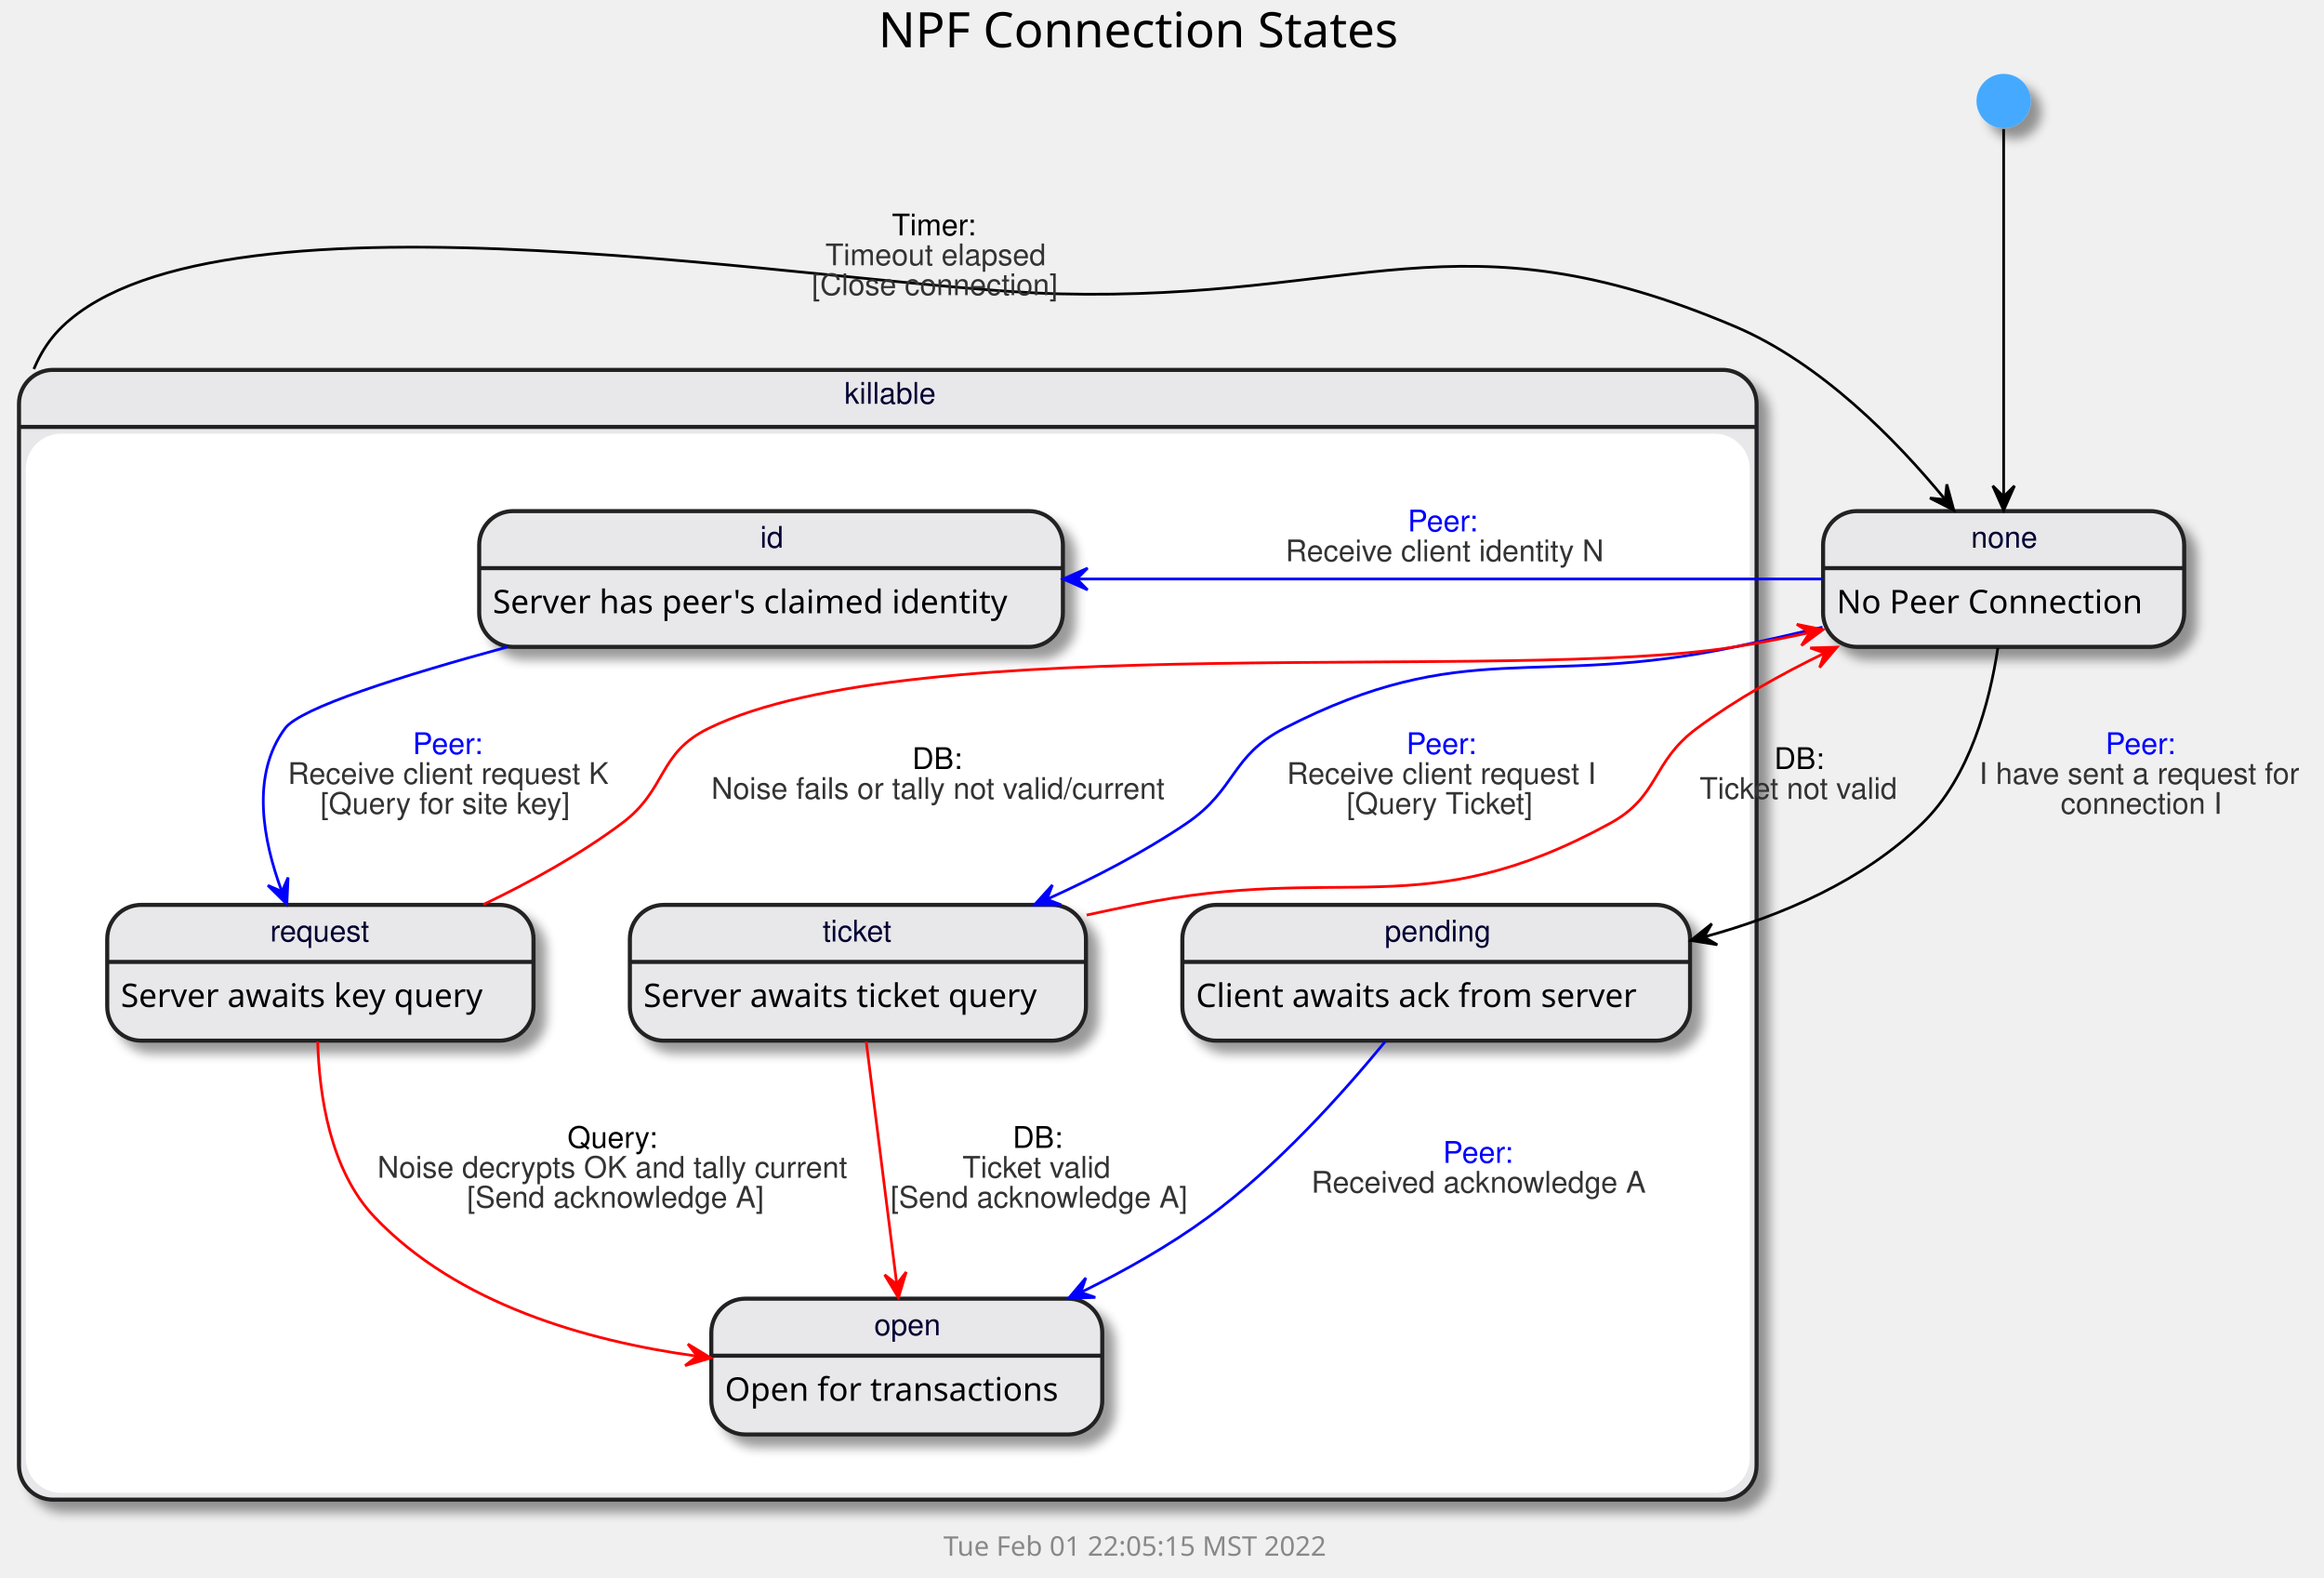
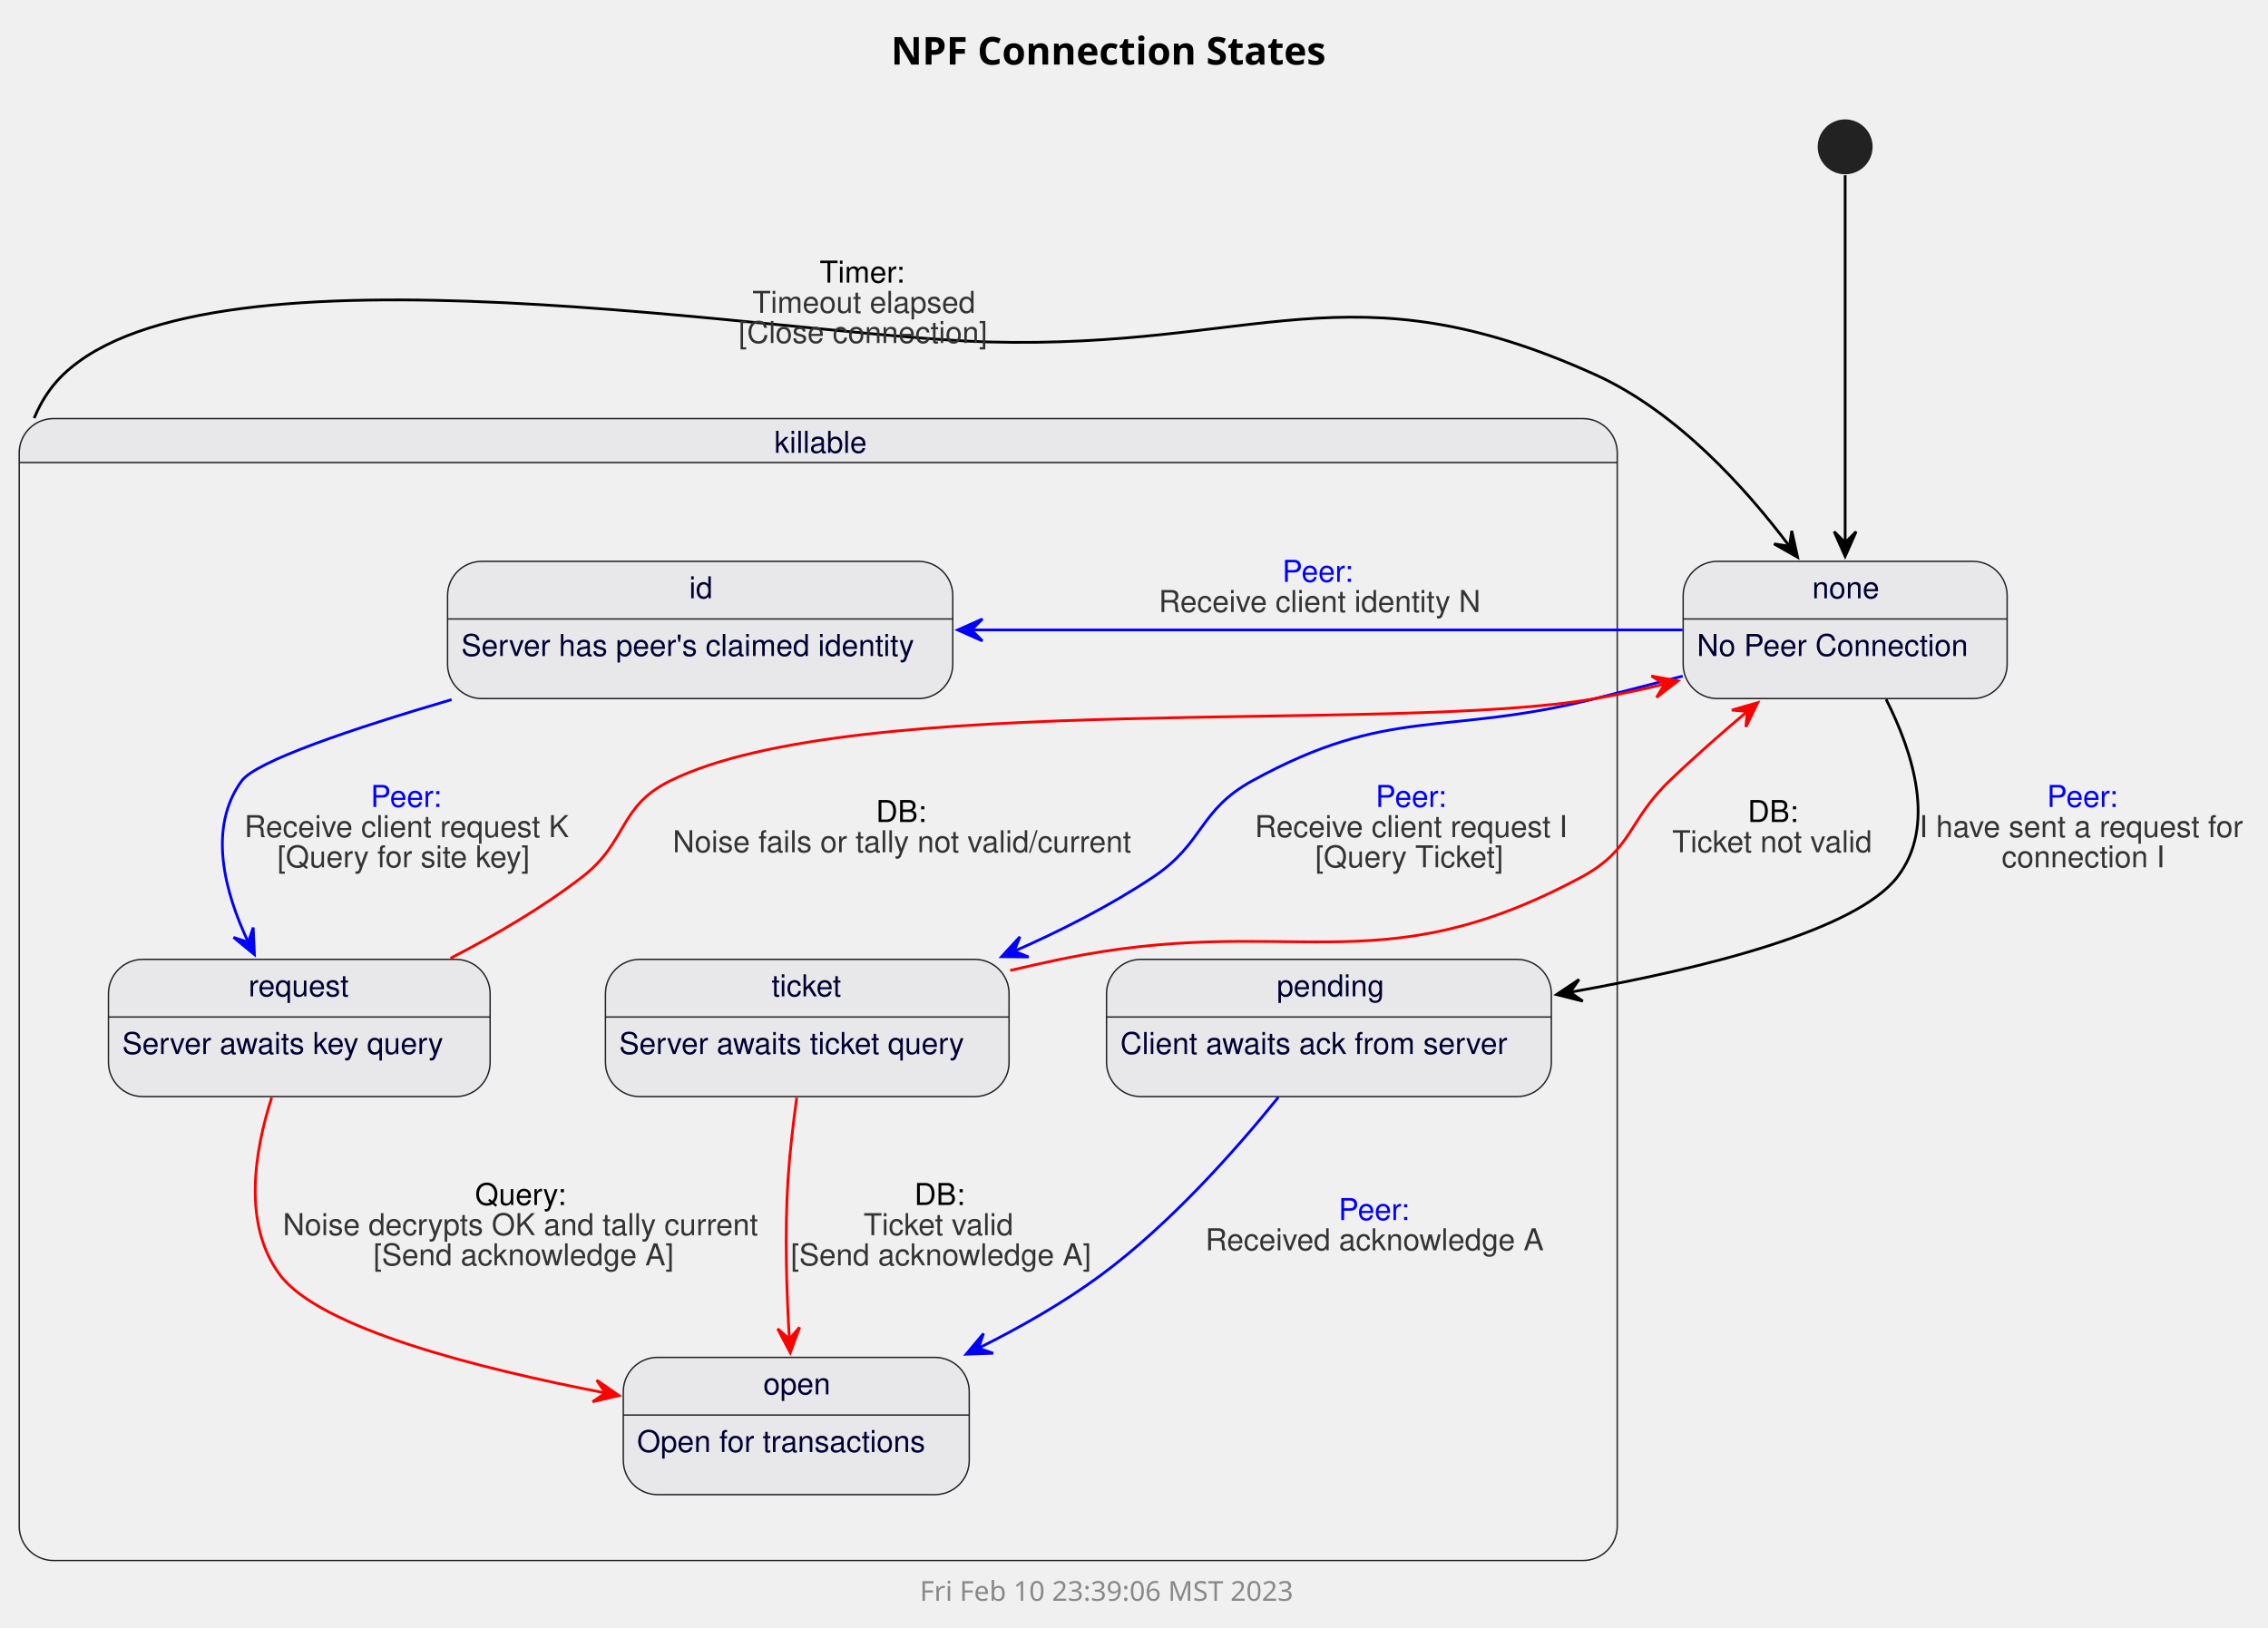
- <svg xmlns="http://www.w3.org/2000/svg" contentScriptType="application/ecmascript" contentStyleType="text/css" height="581px" preserveAspectRatio="none" style="width:856px;height:581px;background:#FFFFFF;" version="1.1" viewBox="0 0 856 581" width="856px" zoomAndPan="magnify">
-   <defs>
-     <filter height="300%" id="f1sxp6wixa579s" width="300%" x="-1" y="-1">
-       <feGaussianBlur result="blurOut" stdDeviation="2.0" />
-       <feColorMatrix in="blurOut" result="blurOut2" type="matrix" values="0 0 0 0 0 0 0 0 0 0 0 0 0 0 0 0 0 0 .4 0" />
-       <feOffset dx="4.0" dy="4.0" in="blurOut2" result="blurOut3" />
-       <feBlend in="SourceGraphic" in2="blurOut3" mode="normal" />
-     </filter>
-   </defs>
+ <svg xmlns="http://www.w3.org/2000/svg" contentStyleType="text/css" height="593px" preserveAspectRatio="none" style="width:826px;height:593px;background:#FFFFFF;" version="1.1" viewBox="0 0 826 593" width="826px" zoomAndPan="magnify">
+   <defs />
  <g>
-     <text fill="#000000" font-family="sans-serif" font-size="18" lengthAdjust="spacing" textLength="196" x="323.5" y="17.402">NPF Connection States</text>
-     <rect fill="#E8E8EA" filter="url(#f1sxp6wixa579s)" height="416" rx="12.5" ry="12.5" style="stroke:#202024;stroke-width:1.5;" width="640" x="7" y="136.199" />
-     <rect fill="#FFFFFF" height="389" rx="12.5" ry="12.5" style="stroke:#FFFFFF;stroke-width:1.0;" width="634" x="10" y="160.199" />
-     <line style="stroke:#202024;stroke-width:1.5;" x1="7" x2="647" y1="157.199" y2="157.199" />
-     <text fill="#000033" font-family="Helvetica" font-size="11" lengthAdjust="spacing" textLength="32" x="311" y="148.669">killable</text>
+     <text fill="#000000" font-family="sans-serif" font-size="14" font-weight="bold" lengthAdjust="spacing" textLength="163" x="324.5" y="23.535">NPF Connection States</text>
+     <g id="cluster_killable">
+       <path d="M19.5,152.488 L576.5,152.488 A12.5,12.5 0 0 1 589,164.988 L589,168.488 L7,168.488 L7,164.988 A12.5,12.5 0 0 1 19.5,152.488 " fill="#E8E8EA" style="stroke:#E8E8EA;stroke-width:1.0;" />
+       <rect fill="none" height="416" rx="12.5" ry="12.5" style="stroke:#202024;stroke-width:0.5;" width="582" x="7" y="152.488" />
+       <line style="stroke:#202024;stroke-width:0.5;" x1="7" x2="589" y1="168.488" y2="168.488" />
+       <text fill="#000033" font-family="Helvetica" font-size="11" lengthAdjust="spacing" textLength="32" x="282" y="164.958">killable</text>
+     </g>
    <g id="killable.ticket">
-       <rect fill="#E8E8EA" filter="url(#f1sxp6wixa579s)" height="50" rx="12.5" ry="12.5" style="stroke:#202024;stroke-width:1.5;" width="168" x="232" y="333.199" />
-       <line style="stroke:#202024;stroke-width:1.5;" x1="232" x2="400" y1="354.199" y2="354.199" />
-       <text fill="#000033" font-family="Helvetica" font-size="11" lengthAdjust="spacing" textLength="26" x="303" y="346.669">ticket</text>
-       <text fill="#000000" font-family="sans-serif" font-size="12" lengthAdjust="spacing" textLength="148" x="237" y="370.801">Server awaits ticket query</text>
+       <rect fill="#E8E8EA" height="50" rx="12.5" ry="12.5" style="stroke:#202024;stroke-width:0.5;" width="147" x="220.5" y="349.488" />
+       <line style="stroke:#202024;stroke-width:0.5;" x1="220.5" x2="367.5" y1="370.488" y2="370.488" />
+       <text fill="#000033" font-family="Helvetica" font-size="11" lengthAdjust="spacing" textLength="26" x="281" y="362.959">ticket</text>
+       <text fill="#000033" font-family="Helvetica" font-size="11" lengthAdjust="spacing" textLength="127" x="225.5" y="383.959">Server awaits ticket query</text>
    </g>
    <g id="killable.id">
-       <rect fill="#E8E8EA" filter="url(#f1sxp6wixa579s)" height="50" rx="12.5" ry="12.5" style="stroke:#202024;stroke-width:1.5;" width="215" x="176.5" y="188.199" />
-       <line style="stroke:#202024;stroke-width:1.5;" x1="176.5" x2="391.5" y1="209.199" y2="209.199" />
-       <text fill="#000033" font-family="Helvetica" font-size="11" lengthAdjust="spacing" textLength="8" x="280" y="201.669">id</text>
-       <text fill="#000000" font-family="sans-serif" font-size="12" lengthAdjust="spacing" textLength="195" x="181.5" y="225.801">Server has peer's claimed identity</text>
+       <rect fill="#E8E8EA" height="50" rx="12.5" ry="12.5" style="stroke:#202024;stroke-width:0.5;" width="184" x="163" y="204.488" />
+       <line style="stroke:#202024;stroke-width:0.5;" x1="163" x2="347" y1="225.488" y2="225.488" />
+       <text fill="#000033" font-family="Helvetica" font-size="11" lengthAdjust="spacing" textLength="8" x="251" y="217.958">id</text>
+       <text fill="#000033" font-family="Helvetica" font-size="11" lengthAdjust="spacing" textLength="164" x="168" y="238.958">Server has peer's claimed identity</text>
    </g>
    <g id="killable.request">
-       <rect fill="#E8E8EA" filter="url(#f1sxp6wixa579s)" height="50" rx="12.5" ry="12.5" style="stroke:#202024;stroke-width:1.5;" width="157" x="39.5" y="333.199" />
-       <line style="stroke:#202024;stroke-width:1.5;" x1="39.5" x2="196.5" y1="354.199" y2="354.199" />
-       <text fill="#000033" font-family="Helvetica" font-size="11" lengthAdjust="spacing" textLength="37" x="99.5" y="346.669">request</text>
-       <text fill="#000000" font-family="sans-serif" font-size="12" lengthAdjust="spacing" textLength="137" x="44.5" y="370.801">Server awaits key query</text>
+       <rect fill="#E8E8EA" height="50" rx="12.5" ry="12.5" style="stroke:#202024;stroke-width:0.5;" width="139" x="39.5" y="349.488" />
+       <line style="stroke:#202024;stroke-width:0.5;" x1="39.5" x2="178.5" y1="370.488" y2="370.488" />
+       <text fill="#000033" font-family="Helvetica" font-size="11" lengthAdjust="spacing" textLength="37" x="90.5" y="362.959">request</text>
+       <text fill="#000033" font-family="Helvetica" font-size="11" lengthAdjust="spacing" textLength="119" x="44.5" y="383.959">Server awaits key query</text>
    </g>
    <g id="killable.pending">
-       <rect fill="#E8E8EA" filter="url(#f1sxp6wixa579s)" height="50" rx="12.5" ry="12.5" style="stroke:#202024;stroke-width:1.5;" width="187" x="435.5" y="333.199" />
-       <line style="stroke:#202024;stroke-width:1.5;" x1="435.5" x2="622.5" y1="354.199" y2="354.199" />
-       <text fill="#000033" font-family="Helvetica" font-size="11" lengthAdjust="spacing" textLength="38" x="510" y="346.669">pending</text>
-       <text fill="#000000" font-family="sans-serif" font-size="12" lengthAdjust="spacing" textLength="167" x="440.5" y="370.801">Client awaits ack from server</text>
+       <rect fill="#E8E8EA" height="50" rx="12.5" ry="12.5" style="stroke:#202024;stroke-width:0.5;" width="162" x="403" y="349.488" />
+       <line style="stroke:#202024;stroke-width:0.5;" x1="403" x2="565" y1="370.488" y2="370.488" />
+       <text fill="#000033" font-family="Helvetica" font-size="11" lengthAdjust="spacing" textLength="38" x="465" y="362.959">pending</text>
+       <text fill="#000033" font-family="Helvetica" font-size="11" lengthAdjust="spacing" textLength="142" x="408" y="383.959">Client awaits ack from server</text>
    </g>
    <g id="killable.open">
-       <rect fill="#E8E8EA" filter="url(#f1sxp6wixa579s)" height="50" rx="12.5" ry="12.5" style="stroke:#202024;stroke-width:1.5;" width="144" x="262" y="478.199" />
-       <line style="stroke:#202024;stroke-width:1.5;" x1="262" x2="406" y1="499.199" y2="499.199" />
-       <text fill="#000033" font-family="Helvetica" font-size="11" lengthAdjust="spacing" textLength="24" x="322" y="491.669">open</text>
-       <text fill="#000000" font-family="sans-serif" font-size="12" lengthAdjust="spacing" textLength="124" x="267" y="515.801">Open for transactions</text>
+       <rect fill="#E8E8EA" height="50" rx="12.5" ry="12.5" style="stroke:#202024;stroke-width:0.5;" width="126" x="227" y="494.488" />
+       <line style="stroke:#202024;stroke-width:0.5;" x1="227" x2="353" y1="515.488" y2="515.488" />
+       <text fill="#000033" font-family="Helvetica" font-size="11" lengthAdjust="spacing" textLength="24" x="278" y="507.959">open</text>
+       <text fill="#000033" font-family="Helvetica" font-size="11" lengthAdjust="spacing" textLength="106" x="232" y="528.958">Open for transactions</text>
    </g>
-     <ellipse cx="738" cy="37.199" fill="#44AAFF" filter="url(#f1sxp6wixa579s)" rx="10" ry="10" style="stroke:none;stroke-width:1.0;" />
+     <ellipse cx="672" cy="53.488" fill="#222222" rx="10" ry="10" style="stroke:none;stroke-width:1.0;" />
    <g id="none">
-       <rect fill="#E8E8EA" filter="url(#f1sxp6wixa579s)" height="50" rx="12.5" ry="12.5" style="stroke:#202024;stroke-width:1.5;" width="133" x="671.5" y="188.199" />
-       <line style="stroke:#202024;stroke-width:1.5;" x1="671.5" x2="804.5" y1="209.199" y2="209.199" />
-       <text fill="#000033" font-family="Helvetica" font-size="11" lengthAdjust="spacing" textLength="24" x="726" y="201.669">none</text>
-       <text fill="#000000" font-family="sans-serif" font-size="12" lengthAdjust="spacing" textLength="113" x="676.5" y="225.801">No Peer Connection</text>
+       <rect fill="#E8E8EA" height="50" rx="12.5" ry="12.5" style="stroke:#202024;stroke-width:0.5;" width="118" x="613" y="204.488" />
+       <line style="stroke:#202024;stroke-width:0.5;" x1="613" x2="731" y1="225.488" y2="225.488" />
+       <text fill="#000033" font-family="Helvetica" font-size="11" lengthAdjust="spacing" textLength="24" x="660" y="217.958">none</text>
+       <text fill="#000033" font-family="Helvetica" font-size="11" lengthAdjust="spacing" textLength="98" x="618" y="238.958">No Peer Connection</text>
    </g>
-     <path d="M738,47.549 C738,72.689 738,142.469 738,182.659 " fill="none" id="*start-to-none" style="stroke:#000000;stroke-width:1.0;" />
-     <polygon fill="#000000" points="738,187.889,742,178.889,738,182.889,734,178.889,738,187.889" style="stroke:#000000;stroke-width:1.0;" />
-     <path d="M671.29,230.939 C660.52,233.479 649.47,235.989 639,238.199 C565.65,253.709 539.67,233.909 473,268.199 C453.16,278.409 455.47,290.679 437,303.199 C421.33,313.819 403.24,323.179 385.9,331.009 " fill="none" id="none-to-ticket" style="stroke:#0000FF;stroke-width:1.0;" />
-     <polygon fill="#0000FF" points="381.03,333.179,390.879,333.185,385.6,331.151,387.634,325.873,381.03,333.179" style="stroke:#0000FF;stroke-width:1.0;" />
-     <text fill="#0000FF" font-family="Helvetica" font-size="11" lengthAdjust="spacing" textLength="26" x="518" y="277.669">Peer:</text>
-     <text fill="#333333" font-family="Helvetica" font-size="11" lengthAdjust="spacing" textLength="114" x="474" y="288.669">Receive client request I</text>
-     <text fill="#333333" font-family="Helvetica" font-size="11" lengthAdjust="spacing" textLength="70" x="496" y="299.669">[Query Ticket]</text>
-     <path d="M400.24,336.949 C406.24,335.639 412.21,334.379 418,333.199 C495.33,317.489 523.75,341.029 593,303.199 C611.5,293.099 608.07,280.749 625,268.199 C639.29,257.609 655.99,248.269 672.09,240.469 " fill="none" id="ticket-to-none" style="stroke:#FF0000;stroke-width:1.0;" />
-     <polygon fill="#FF0000" points="676.62,238.309,666.775,238.581,672.109,240.465,670.224,245.799,676.62,238.309" style="stroke:#FF0000;stroke-width:1.0;" />
-     <text fill="#000000" font-family="Helvetica" font-size="11" lengthAdjust="spacing" textLength="18" x="653.5" y="283.169">DB:</text>
-     <text fill="#333333" font-family="Helvetica" font-size="11" lengthAdjust="spacing" textLength="73" x="626" y="294.169">Ticket not valid</text>
-     <path d="M319.05,383.459 C322.16,408.109 326.97,446.329 330.29,472.709 " fill="none" id="ticket-to-open" style="stroke:#FF0000;stroke-width:1.0;" />
-     <polygon fill="#FF0000" points="330.93,477.819,333.766,468.387,330.301,472.859,325.83,469.394,330.93,477.819" style="stroke:#FF0000;stroke-width:1.0;" />
-     <text fill="#000000" font-family="Helvetica" font-size="11" lengthAdjust="spacing" textLength="18" x="373" y="422.669">DB:</text>
-     <text fill="#333333" font-family="Helvetica" font-size="11" lengthAdjust="spacing" textLength="55" x="354.5" y="433.669">Ticket valid</text>
-     <text fill="#333333" font-family="Helvetica" font-size="11" lengthAdjust="spacing" textLength="108" x="328" y="444.669">[Send acknowledge A]</text>
-     <path d="M716.4,183.849 C698.41,161.969 670.68,133.639 639,120.199 C537,76.939 500.76,110.869 390,108.199 C308.42,106.239 81.9,63.729 23,120.199 C19.433,123.619 16.602,127.544 14.382,131.806 C13.828,132.871 13.311,133.958 12.831,135.062 C12.71,135.338 12.593,135.616 12.477,135.894 " fill="none" id="none-backto-killable" style="stroke:#000000;stroke-width:1.0;" />
-     <polygon fill="#000000" points="719.64,187.859,717.069,178.352,716.487,183.979,710.86,183.397,719.64,187.859" style="stroke:#000000;stroke-width:1.0;" />
-     <text fill="#000000" font-family="Helvetica" font-size="11" lengthAdjust="spacing" textLength="31" x="328.5" y="86.669">Timer:</text>
-     <text fill="#333333" font-family="Helvetica" font-size="11" lengthAdjust="spacing" textLength="80" x="304" y="97.669">Timeout elapsed</text>
-     <text fill="#333333" font-family="Helvetica" font-size="11" lengthAdjust="spacing" textLength="90" x="299" y="108.669">[Close connection]</text>
-     <path d="M671.27,213.199 C599.17,213.199 483.03,213.199 396.71,213.199 " fill="none" id="none-to-id" style="stroke:#0000FF;stroke-width:1.0;" />
-     <polygon fill="#0000FF" points="391.59,213.199,400.59,217.199,396.59,213.199,400.59,209.199,391.59,213.199" style="stroke:#0000FF;stroke-width:1.0;" />
-     <text fill="#0000FF" font-family="Helvetica" font-size="11" lengthAdjust="spacing" textLength="26" x="518.5" y="195.669">Peer:</text>
-     <text fill="#333333" font-family="Helvetica" font-size="11" lengthAdjust="spacing" textLength="116" x="473.5" y="206.669">Receive client identity N</text>
-     <path d="M186.99,238.209 C147.89,248.849 110.61,260.639 105,268.199 C92.3,285.299 96.83,309.459 103.83,328.289 " fill="none" id="id-to-request" style="stroke:#0000FF;stroke-width:1.0;" />
-     <polygon fill="#0000FF" points="105.65,332.949,106.11,323.111,103.835,328.29,98.656,326.015,105.65,332.949" style="stroke:#0000FF;stroke-width:1.0;" />
-     <text fill="#0000FF" font-family="Helvetica" font-size="11" lengthAdjust="spacing" textLength="26" x="152" y="277.669">Peer:</text>
-     <text fill="#333333" font-family="Helvetica" font-size="11" lengthAdjust="spacing" textLength="118" x="106" y="288.669">Receive client request K</text>
-     <text fill="#333333" font-family="Helvetica" font-size="11" lengthAdjust="spacing" textLength="94" x="118" y="299.669">[Query for site key]</text>
-     <path d="M117.02,383.499 C117.56,403.409 121.61,431.009 138,448.199 C168.42,480.109 215.8,493.729 256.37,499.319 " fill="none" id="request-to-open" style="stroke:#FF0000;stroke-width:1.0;" />
-     <polygon fill="#FF0000" points="261.79,500.029,253.379,494.905,256.832,499.386,252.35,502.839,261.79,500.029" style="stroke:#FF0000;stroke-width:1.0;" />
-     <text fill="#000000" font-family="Helvetica" font-size="11" lengthAdjust="spacing" textLength="34" x="209" y="422.669">Query:</text>
-     <text fill="#333333" font-family="Helvetica" font-size="11" lengthAdjust="spacing" textLength="174" x="139" y="433.669">Noise decrypts OK and tally current</text>
-     <text fill="#333333" font-family="Helvetica" font-size="11" lengthAdjust="spacing" textLength="108" x="172" y="444.669">[Send acknowledge A]</text>
-     <path d="M178,333.089 C195.24,324.839 213.55,314.739 229,303.199 C245.89,290.589 242.06,277.459 261,268.199 C336.7,231.189 555.79,251.499 639,238.199 C647.91,236.769 657.21,234.959 666.38,232.979 " fill="none" id="request-to-none" style="stroke:#FF0000;stroke-width:1.0;" />
-     <polygon fill="#FF0000" points="671.46,231.859,661.811,229.886,666.577,232.933,663.529,237.699,671.46,231.859" style="stroke:#FF0000;stroke-width:1.0;" />
-     <text fill="#000000" font-family="Helvetica" font-size="11" lengthAdjust="spacing" textLength="18" x="336" y="283.169">DB:</text>
-     <text fill="#333333" font-family="Helvetica" font-size="11" lengthAdjust="spacing" textLength="166" x="262" y="294.169">Noise fails or tally not valid/current</text>
-     <path d="M735.87,238.589 C732.85,258.549 725.57,286.189 708,303.199 C686.29,324.229 656.69,337.099 627.81,344.969 " fill="none" id="none-to-pending" style="stroke:#000000;stroke-width:1.0;" />
-     <polygon fill="#000000" points="622.81,346.289,632.531,347.873,627.646,345.02,630.499,340.135,622.81,346.289" style="stroke:#000000;stroke-width:1.0;" />
-     <text fill="#0000FF" font-family="Helvetica" font-size="11" lengthAdjust="spacing" textLength="26" x="775.5" y="277.669">Peer:</text>
-     <text fill="#333333" font-family="Helvetica" font-size="11" lengthAdjust="spacing" textLength="119" x="729" y="288.669">I have sent a request for</text>
-     <text fill="#333333" font-family="Helvetica" font-size="11" lengthAdjust="spacing" textLength="59" x="759" y="299.669">connection I</text>
-     <path d="M510.3,383.419 C494.46,402.749 470.34,429.579 445,448.199 C430.83,458.609 414.35,467.889 398.49,475.689 " fill="none" id="pending-to-open" style="stroke:#0000FF;stroke-width:1.0;" />
-     <polygon fill="#0000FF" points="393.59,478.069,403.433,477.735,398.087,475.885,399.938,470.539,393.59,478.069" style="stroke:#0000FF;stroke-width:1.0;" />
-     <text fill="#0000FF" font-family="Helvetica" font-size="11" lengthAdjust="spacing" textLength="26" x="531.5" y="428.169">Peer:</text>
-     <text fill="#333333" font-family="Helvetica" font-size="11" lengthAdjust="spacing" textLength="123" x="483" y="439.169">Received acknowledge A</text>
-     <text fill="#888888" font-family="sans-serif" font-size="10" lengthAdjust="spacing" textLength="148" x="347.5" y="572.867">Tue Feb 01 22:05:15 MST 2022</text>
+     <g id="link_*start_none">
+       <path d="M672,63.838 C672,88.768 672,157.628 672,197.958 " fill="none" id="*start-to-none" style="stroke:#000000;stroke-width:1.0;" />
+       <polygon fill="#000000" points="672,202.668,676,193.668,672,197.668,668,193.668,672,202.668" style="stroke:#000000;stroke-width:1.0;" />
+     </g>
+     <g id="link_none_ticket">
+       <path d="M612.82,246.298 C602.23,249.068 591.3,251.898 581,254.488 C525.6,268.438 506.04,256.928 456,284.488 C436.45,295.258 438.57,307.108 420,319.488 C404.43,329.868 386.55,338.968 369.23,346.588 " fill="none" id="none-to-ticket" style="stroke:#0000FF;stroke-width:1.0;" />
+       <polygon fill="#0000FF" points="364.77,348.518,374.618,348.613,369.358,346.531,371.44,341.271,364.77,348.518" style="stroke:#0000FF;stroke-width:1.0;" />
+       <text fill="#0000FF" font-family="Helvetica" font-size="11" lengthAdjust="spacing" textLength="26" x="501" y="293.959">Peer:</text>
+       <text fill="#333333" font-family="Helvetica" font-size="11" lengthAdjust="spacing" textLength="114" x="457" y="304.959">Receive client request I</text>
+       <text fill="#333333" font-family="Helvetica" font-size="11" lengthAdjust="spacing" textLength="70" x="479" y="315.959">[Query Ticket]</text>
+     </g>
+     <g id="link_ticket_none">
+       <path d="M367.92,353.528 C374.02,352.088 380.1,350.718 386,349.488 C469.68,332.008 500.7,359.978 576,319.488 C594.56,309.508 592.8,299.088 608,284.488 C616.93,275.908 627,267.068 636.46,259.078 " fill="none" id="ticket-to-none" style="stroke:#FF0000;stroke-width:1.0;" />
+       <polygon fill="#FF0000" points="640.18,255.958,630.715,258.682,636.351,259.173,635.859,264.809,640.18,255.958" style="stroke:#FF0000;stroke-width:1.0;" />
+       <text fill="#000000" font-family="Helvetica" font-size="11" lengthAdjust="spacing" textLength="18" x="636.5" y="299.459">DB:</text>
+       <text fill="#333333" font-family="Helvetica" font-size="11" lengthAdjust="spacing" textLength="73" x="609" y="310.459">Ticket not valid</text>
+     </g>
+     <g id="link_ticket_open">
+       <path d="M290.16,399.888 C288.88,409.128 287.63,419.768 287,429.488 C285.74,448.998 286.46,470.958 287.51,488.178 " fill="none" id="ticket-to-open" style="stroke:#FF0000;stroke-width:1.0;" />
+       <polygon fill="#FF0000" points="287.81,492.778,291.211,483.535,287.482,487.789,283.228,484.06,287.81,492.778" style="stroke:#FF0000;stroke-width:1.0;" />
+       <text fill="#000000" font-family="Helvetica" font-size="11" lengthAdjust="spacing" textLength="18" x="333" y="438.959">DB:</text>
+       <text fill="#333333" font-family="Helvetica" font-size="11" lengthAdjust="spacing" textLength="55" x="314.5" y="449.959">Ticket valid</text>
+       <text fill="#333333" font-family="Helvetica" font-size="11" lengthAdjust="spacing" textLength="108" x="288" y="460.959">[Send acknowledge A]</text>
+     </g>
+     <g id="link_none_killable">
+       <path d="M651.83,199.138 C635.55,177.458 610.53,149.858 581,136.488 C491.39,95.928 458.33,127.218 360,124.568 C285.09,122.558 76.96,84.498 23,136.488 C19.499,139.862 16.708,143.722 14.51,147.908 C13.96,148.955 13.448,150.022 12.971,151.107 C12.851,151.378 12.734,151.65 12.619,151.924 C12.562,152.06 12.505,152.197 12.448,152.334 " fill="none" id="none-backto-killable" style="stroke:#000000;stroke-width:1.0;" />
+       <polygon fill="#000000" points="654.68,203.008,652.557,193.391,651.712,198.984,646.119,198.14,654.68,203.008" style="stroke:#000000;stroke-width:1.0;" />
+       <text fill="#000000" font-family="Helvetica" font-size="11" lengthAdjust="spacing" textLength="31" x="298.5" y="102.959">Timer:</text>
+       <text fill="#333333" font-family="Helvetica" font-size="11" lengthAdjust="spacing" textLength="80" x="274" y="113.959">Timeout elapsed</text>
+       <text fill="#333333" font-family="Helvetica" font-size="11" lengthAdjust="spacing" textLength="90" x="269" y="124.959">[Close connection]</text>
+     </g>
+     <g id="link_none_id">
+       <path d="M612.77,229.488 C545.33,229.488 434.08,229.488 353.52,229.488 " fill="none" id="none-to-id" style="stroke:#0000FF;stroke-width:1.0;" />
+       <polygon fill="#0000FF" points="348.8,229.488,357.8,233.488,353.8,229.488,357.8,225.488,348.8,229.488" style="stroke:#0000FF;stroke-width:1.0;" />
+       <text fill="#0000FF" font-family="Helvetica" font-size="11" lengthAdjust="spacing" textLength="26" x="467" y="211.958">Peer:</text>
+       <text fill="#333333" font-family="Helvetica" font-size="11" lengthAdjust="spacing" textLength="116" x="422" y="222.958">Receive client identity N</text>
+     </g>
+     <g id="link_id_request">
+       <path d="M164.46,254.858 C127.98,265.588 93.2,277.338 88,284.488 C75.56,301.588 81.75,324.998 90.55,343.508 " fill="none" id="id-to-request" style="stroke:#0000FF;stroke-width:1.0;" />
+       <polygon fill="#0000FF" points="92.67,347.738,92.21,337.9,90.428,343.269,85.059,341.487,92.67,347.738" style="stroke:#0000FF;stroke-width:1.0;" />
+       <text fill="#0000FF" font-family="Helvetica" font-size="11" lengthAdjust="spacing" textLength="26" x="135" y="293.959">Peer:</text>
+       <text fill="#333333" font-family="Helvetica" font-size="11" lengthAdjust="spacing" textLength="118" x="89" y="304.959">Receive client request K</text>
+       <text fill="#333333" font-family="Helvetica" font-size="11" lengthAdjust="spacing" textLength="94" x="101" y="315.959">[Query for site key]</text>
+     </g>
+     <g id="link_request_open">
+       <path d="M98.94,399.858 C92.7,419.278 88.2,446.168 102,464.488 C116.57,483.828 173.24,498.378 220.59,507.468 " fill="none" id="request-to-open" style="stroke:#FF0000;stroke-width:1.0;" />
+       <polygon fill="#FF0000" points="225.42,508.388,217.319,502.787,220.507,507.46,215.834,510.648,225.42,508.388" style="stroke:#FF0000;stroke-width:1.0;" />
+       <text fill="#000000" font-family="Helvetica" font-size="11" lengthAdjust="spacing" textLength="34" x="173" y="438.959">Query:</text>
+       <text fill="#333333" font-family="Helvetica" font-size="11" lengthAdjust="spacing" textLength="174" x="103" y="449.959">Noise decrypts OK and tally current</text>
+       <text fill="#333333" font-family="Helvetica" font-size="11" lengthAdjust="spacing" textLength="108" x="136" y="460.959">[Send acknowledge A]</text>
+     </g>
+     <g id="link_request_none">
+       <path d="M164.07,349.078 C180.22,340.768 197.45,330.698 212,319.488 C228.7,306.628 225.11,293.838 244,284.488 C311.39,251.148 506.94,267.458 581,254.488 C589.37,253.018 598.09,251.158 606.68,249.128 " fill="none" id="request-to-none" style="stroke:#FF0000;stroke-width:1.0;" />
+       <polygon fill="#FF0000" points="611.13,248.048,601.443,246.27,606.269,249.221,603.319,254.047,611.13,248.048" style="stroke:#FF0000;stroke-width:1.0;" />
+       <text fill="#000000" font-family="Helvetica" font-size="11" lengthAdjust="spacing" textLength="18" x="319" y="299.459">DB:</text>
+       <text fill="#333333" font-family="Helvetica" font-size="11" lengthAdjust="spacing" textLength="166" x="245" y="310.459">Noise fails or tally not valid/current</text>
+     </g>
+     <g id="link_none_pending">
+       <path d="M686.92,254.768 C696.71,274.128 705.3,300.988 691,319.488 C675.97,338.938 621.17,352.708 571.72,361.478 " fill="none" id="none-to-pending" style="stroke:#000000;stroke-width:1.0;" />
+       <polygon fill="#000000" points="566.9,362.308,576.452,364.707,571.826,361.452,575.082,356.825,566.9,362.308" style="stroke:#000000;stroke-width:1.0;" />
+       <text fill="#0000FF" font-family="Helvetica" font-size="11" lengthAdjust="spacing" textLength="26" x="745.5" y="293.959">Peer:</text>
+       <text fill="#333333" font-family="Helvetica" font-size="11" lengthAdjust="spacing" textLength="119" x="699" y="304.959">I have sent a request for</text>
+       <text fill="#333333" font-family="Helvetica" font-size="11" lengthAdjust="spacing" textLength="59" x="729" y="315.959">connection I</text>
+     </g>
+     <g id="link_pending_open">
+       <path d="M465.57,399.718 C449.96,419.058 426.15,445.898 401,464.488 C387.34,474.588 371.5,483.608 356.13,491.248 " fill="none" id="pending-to-open" style="stroke:#0000FF;stroke-width:1.0;" />
+       <polygon fill="#0000FF" points="351.86,493.338,361.702,492.979,356.352,491.142,358.189,485.792,351.86,493.338" style="stroke:#0000FF;stroke-width:1.0;" />
+       <text fill="#0000FF" font-family="Helvetica" font-size="11" lengthAdjust="spacing" textLength="26" x="487.5" y="444.459">Peer:</text>
+       <text fill="#333333" font-family="Helvetica" font-size="11" lengthAdjust="spacing" textLength="123" x="439" y="455.459">Received acknowledge A</text>
+     </g>
+     <text fill="#888888" font-family="sans-serif" font-size="10" lengthAdjust="spacing" textLength="142" x="335" y="583.156">Fri Feb 10 23:39:06 MST 2023</text>
  </g>
</svg>
